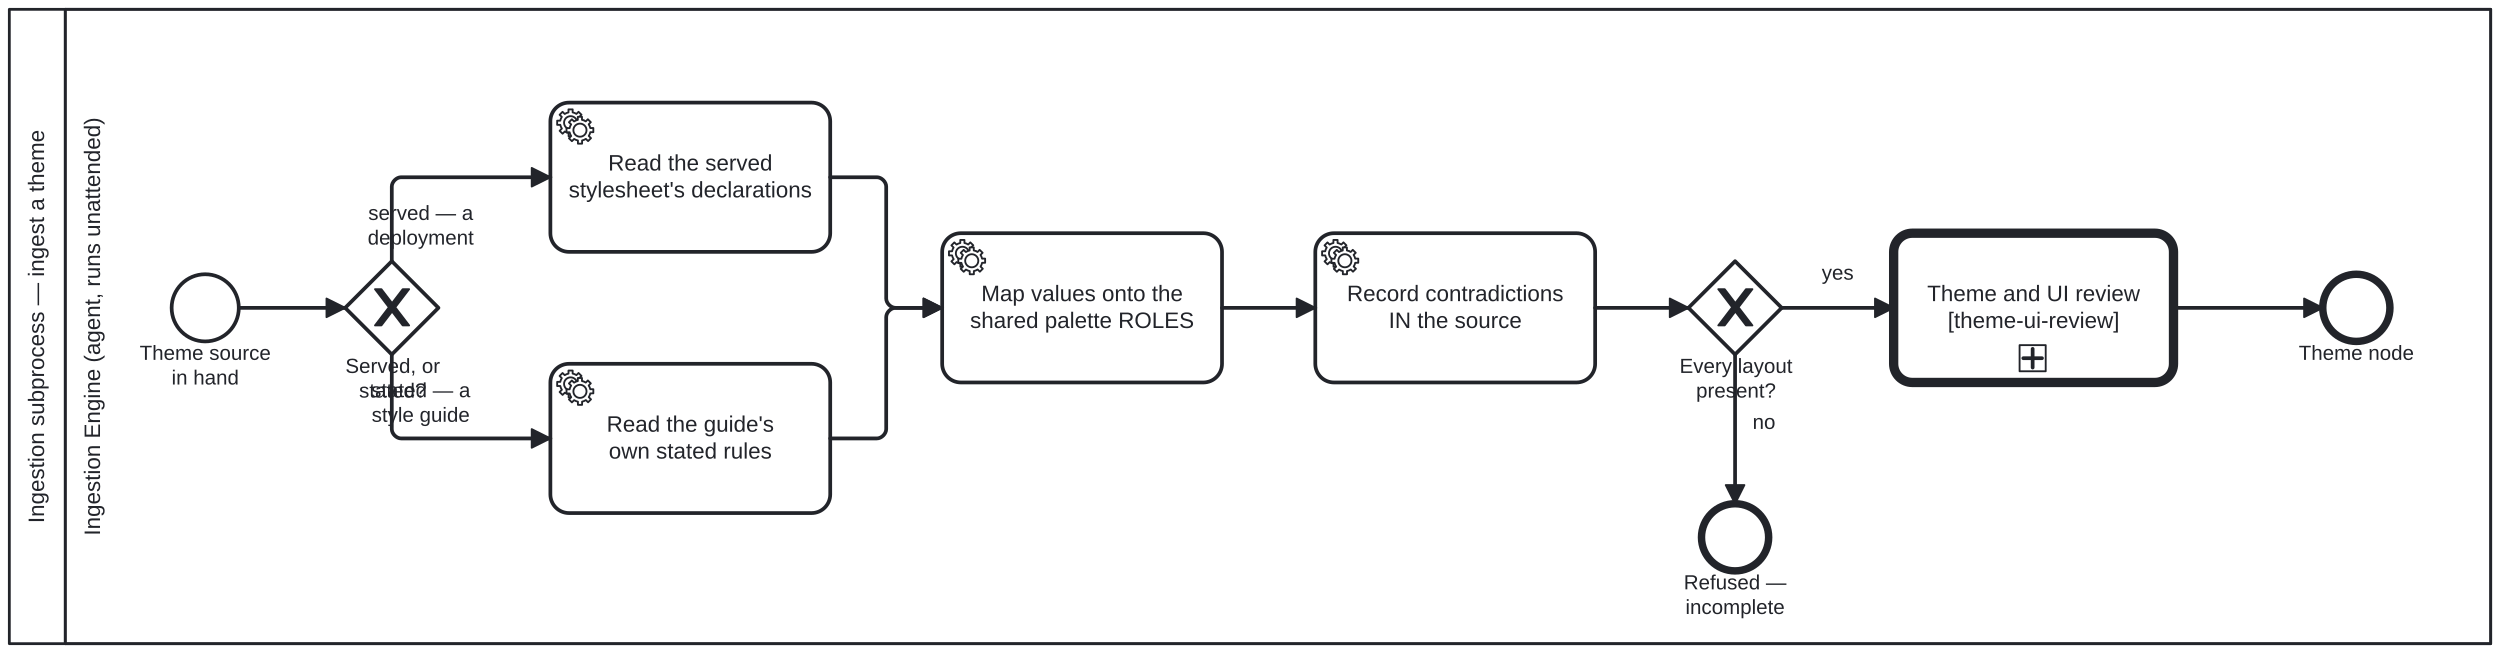
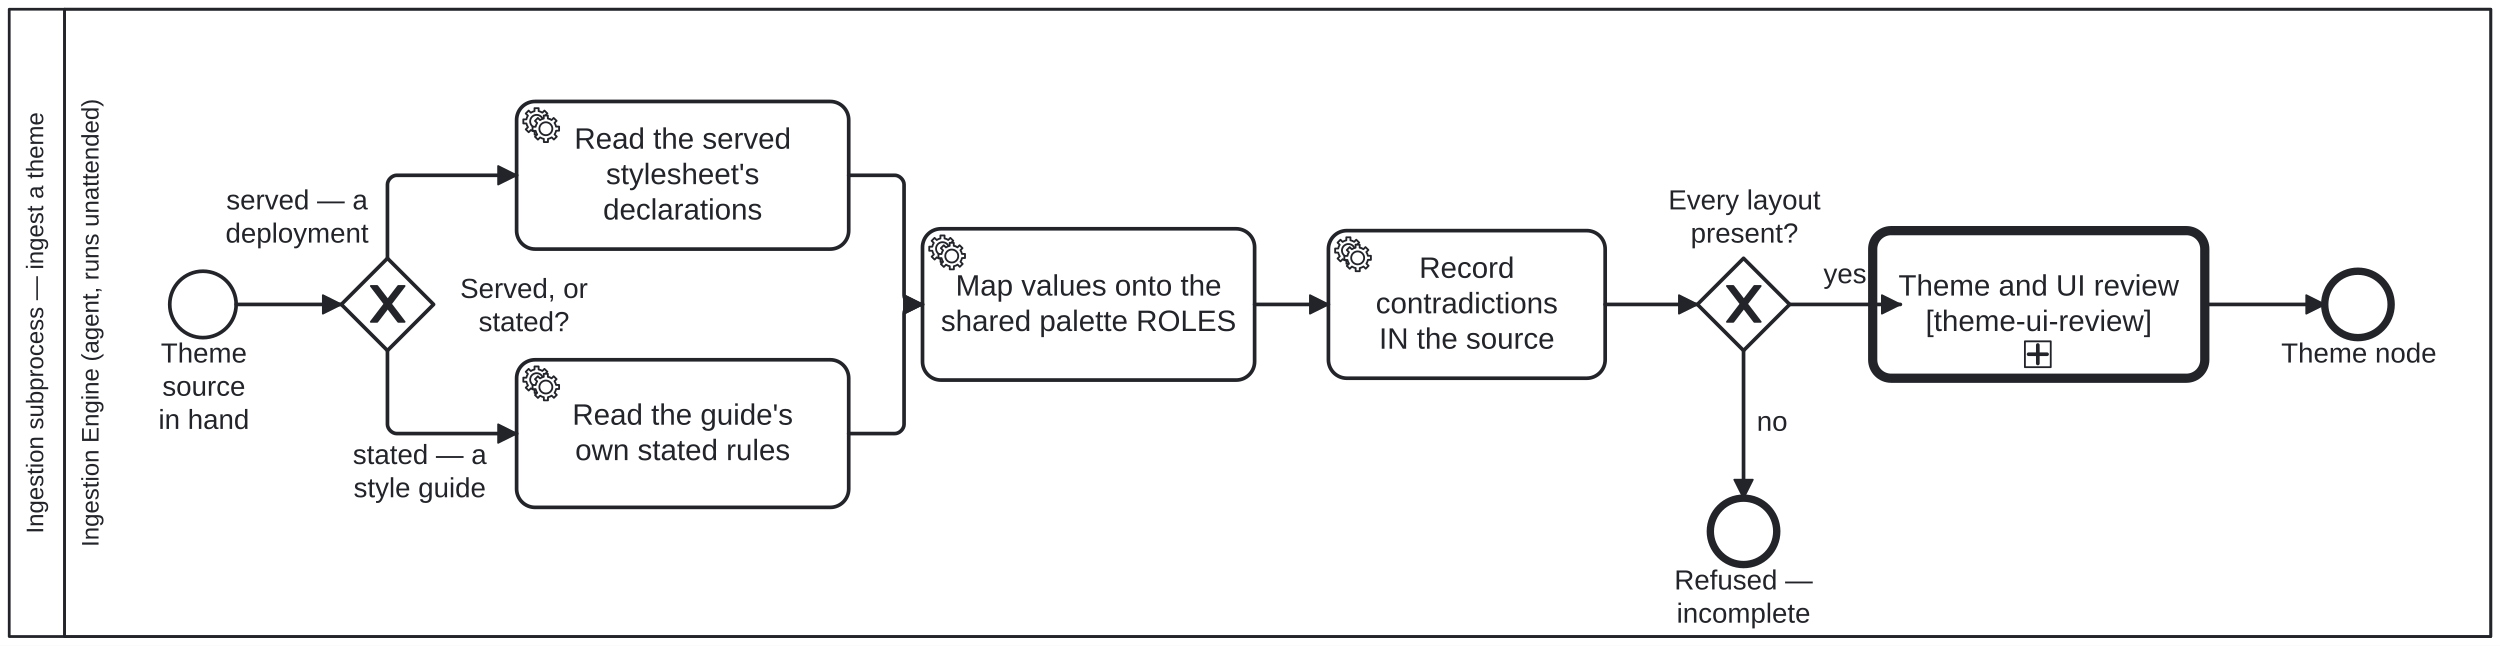
- <svg xmlns="http://www.w3.org/2000/svg" width="100%" style="max-width:100%;height:auto" viewBox="155 75 1340 350" version="1.1">
-   <rect x="155" y="75" width="1340" height="350" fill="#ffffff" />
+ <svg xmlns="http://www.w3.org/2000/svg" width="100%" style="max-width:100%;height:auto" viewBox="155 75 1355 350" version="1.1">
+   <rect x="155" y="75" width="1355" height="350" fill="#ffffff" />
  <g class="djs-group">
    <g class="djs-element djs-shape" data-element-id="Participant_IngestTheme" style="display: block;" transform="matrix(1 0 0 1 160 80)">
      <g class="djs-visual">
-         <rect x="0" y="0" width="1330" height="340" rx="0" ry="0" style="stroke-linecap: round; stroke-linejoin: round; stroke: rgb(34, 36, 42); stroke-width: 1.5px; fill: white; fill-opacity: 0.95;" />
+         <rect x="0" y="0" width="1345" height="340" rx="0" ry="0" style="stroke-linecap: round; stroke-linejoin: round; stroke: rgb(34, 36, 42); stroke-width: 1.5px; fill: white; fill-opacity: 0.95;" />
        <path style="fill: none; stroke-linecap: round; stroke-linejoin: round; stroke: rgb(34, 36, 42); stroke-width: 1.5px;" d="M30,0L30,340" />
-         <text lineHeight="1.2" class="djs-label" style="font-family: Arial, sans-serif; font-size: 12px; font-weight: normal; fill: rgb(34, 36, 42);" transform="matrix(-1.83697e-16 -1 1 -1.83697e-16 0 340)">
-           <tspan x="64.607" y="18.6">Ingestion subprocess — ingest a theme</tspan>
+         <text lineHeight="1.05" class="djs-label" transform="matrix(-1.83697e-16 -1 1 -1.83697e-16 0 340)" style="font-family: Arial, sans-serif; font-size: 13px; font-weight: normal; fill: rgb(34, 36, 42);">
+           <tspan x="55.825" y="18.413">Ingestion subprocess — ingest a theme</tspan>
        </text>
      </g>
-       <rect class="djs-hit djs-hit-all" x="0" y="0" width="1330" height="340" style="fill: none; stroke-opacity: 0; stroke: white; stroke-width: 15px;" />
+       <rect class="djs-hit djs-hit-all" x="0" y="0" width="1345" height="340" style="fill: none; stroke-opacity: 0; stroke: white; stroke-width: 15px;" />
    </g>
    <g class="djs-children">
      <g class="djs-group">
        <g class="djs-element djs-shape" data-element-id="Lane_0" style="display: block;" transform="matrix(1 0 0 1 190 80)">
          <g class="djs-visual">
-             <rect x="0" y="0" width="1300" height="340" rx="0" ry="0" style="stroke-linecap: round; stroke-linejoin: round; stroke: rgb(34, 36, 42); stroke-width: 1.5px; fill: white; fill-opacity: 0.25;" />
-             <text lineHeight="1.2" class="djs-label" style="font-family: Arial, sans-serif; font-size: 12px; font-weight: normal; fill: rgb(34, 36, 42);" transform="matrix(-1.83697e-16 -1 1 -1.83697e-16 0 340)">
-               <tspan x="57.919" y="18.6">Ingestion Engine (agent, runs unattended)</tspan>
-             </text>
-           </g>
-           <rect class="djs-hit djs-hit-all" x="0" y="0" width="1300" height="340" style="fill: none; stroke-opacity: 0; stroke: white; stroke-width: 15px;" />
+             <rect x="0" y="0" width="1315" height="340" rx="0" ry="0" style="stroke-linecap: round; stroke-linejoin: round; stroke: rgb(34, 36, 42); stroke-width: 1.5px; fill: white; fill-opacity: 0.25;" />
+             <text lineHeight="1.05" class="djs-label" transform="matrix(-1.83697e-16 -1 1 -1.83697e-16 0 340)" style="font-family: Arial, sans-serif; font-size: 13px; font-weight: normal; fill: rgb(34, 36, 42);">
+               <tspan x="48.579" y="18.413">Ingestion Engine (agent, runs unattended)</tspan>
+             </text>
+           </g>
+           <rect class="djs-hit djs-hit-all" x="0" y="0" width="1315" height="340" style="fill: none; stroke-opacity: 0; stroke: white; stroke-width: 15px;" />
        </g>
      </g>
      <g class="djs-group">
        <g class="djs-element djs-shape" data-element-id="StartEvent_Source" style="display: block;" transform="matrix(1 0 0 1 247 222)">
          <g class="djs-visual">
            <circle cx="18" cy="18" r="18" style="stroke-linecap: round; stroke-linejoin: round; stroke: rgb(34, 36, 42); stroke-width: 2px; fill: white; fill-opacity: 0.95;" />
          </g>
          <rect class="djs-hit djs-hit-all" x="0" y="0" width="36" height="36" style="fill: none; stroke-opacity: 0; stroke: white; stroke-width: 15px;" />
        </g>
      </g>
      <g class="djs-group">
-         <g class="djs-element djs-shape" data-element-id="StartEvent_Source_label" style="display: block;" transform="matrix(1 0 0 1 224 258)">
-           <g class="djs-visual">
-             <text lineHeight="1.2" class="djs-label" style="font-family: Arial, sans-serif; font-size: 11px; font-weight: normal; fill: rgb(34, 36, 42);">
-               <tspan x="5.846" y="9.9">Theme source </tspan>
-               <tspan x="22.956" y="23.1">in hand</tspan>
-             </text>
-           </g>
-           <rect class="djs-hit djs-hit-all" x="0" y="0" width="82" height="27" style="fill: none; stroke-opacity: 0; stroke: white; stroke-width: 15px;" />
+         <g class="djs-element djs-shape" data-element-id="StartEvent_Source_label" style="display: block;" transform="matrix(1 0 0 1 235 258)">
+           <g class="djs-visual">
+             <text lineHeight="1.2" class="djs-label" style="font-family: Arial, sans-serif; font-size: 15px; font-weight: normal; fill: rgb(34, 36, 42);">
+               <tspan x="7.158" y="13.5">Theme </tspan>
+               <tspan x="7.989" y="31.5">source </tspan>
+               <tspan x="5.894" y="49.5">in hand</tspan>
+             </text>
+           </g>
+           <rect class="djs-hit djs-hit-all" x="0" y="0" width="61" height="54" style="fill: none; stroke-opacity: 0; stroke: white; stroke-width: 15px;" />
        </g>
      </g>
      <g class="djs-group">
        <g class="djs-element djs-shape" data-element-id="Gateway_Kind" style="display: block;" transform="matrix(1 0 0 1 340 215)">
          <g class="djs-visual">
            <polygon points="25,0 50,25 25,50 0,25" style="stroke-linecap: round; stroke-linejoin: round; stroke: rgb(34, 36, 42); stroke-width: 2px; fill: white; fill-opacity: 0.95;" />
            <path d="m 16,15 7.429,9.714 -7.429,9.714 3.429,0 5.714,-7.464 5.714,7.464 3.429,0 -7.429,-9.714 7.429,-9.714 -3.429,0 -5.714,7.464 -5.714,-7.464 -3.429,0 z" style="fill: rgb(34, 36, 42); stroke-linecap: round; stroke-linejoin: round; stroke: rgb(34, 36, 42); stroke-width: 1px;" />
          </g>
          <rect class="djs-hit djs-hit-all" x="0" y="0" width="50" height="50" style="fill: none; stroke-opacity: 0; stroke: white; stroke-width: 15px;" />
        </g>
      </g>
      <g class="djs-group">
-         <g class="djs-element djs-shape" data-element-id="Gateway_Kind_label" style="display: block;" transform="matrix(1 0 0 1 340 265)">
-           <g class="djs-visual">
-             <text lineHeight="1.2" class="djs-label" style="font-family: Arial, sans-serif; font-size: 11px; font-weight: normal; fill: rgb(34, 36, 42);">
-               <tspan x="0.127" y="9.9">Served, or</tspan>
-               <tspan x="7.458" y="23.1">stated?</tspan>
-             </text>
-           </g>
-           <rect class="djs-hit djs-hit-all" x="0" y="0" width="51" height="27" style="fill: none; stroke-opacity: 0; stroke: white; stroke-width: 15px;" />
-         </g>
-       </g>
-       <g class="djs-group">
-         <g class="djs-element djs-shape" data-element-id="Task_ReadStylesheet" style="display: block;" transform="matrix(1 0 0 1 450 130)">
-           <g class="djs-visual">
-             <rect x="0" y="0" width="150" height="80" rx="10" ry="10" style="stroke-linecap: round; stroke-linejoin: round; stroke: rgb(34, 36, 42); stroke-width: 2px; fill: white; fill-opacity: 0.95;" />
-             <text lineHeight="1.2" class="djs-label" style="font-family: Arial, sans-serif; font-size: 12px; font-weight: normal; fill: rgb(34, 36, 42);">
-               <tspan x="30.973" y="36.4">Read the served</tspan>
-               <tspan x="9.82" y="50.8">stylesheet's declarations</tspan>
+         <g class="djs-element djs-shape" data-element-id="Gateway_Kind_label" style="display: block;" transform="matrix(1 0 0 1 404 223)">
+           <g class="djs-visual">
+             <text lineHeight="1.2" class="djs-label" style="font-family: Arial, sans-serif; font-size: 15px; font-weight: normal; fill: rgb(34, 36, 42);">
+               <tspan x="0.4" y="13.5">Served, or</tspan>
+               <tspan x="10.398" y="31.5">stated?</tspan>
+             </text>
+           </g>
+           <rect class="djs-hit djs-hit-all" x="0" y="0" width="70" height="36" style="fill: none; stroke-opacity: 0; stroke: white; stroke-width: 15px;" />
+         </g>
+       </g>
+       <g class="djs-group">
+         <g class="djs-element djs-shape" data-element-id="Task_ReadStylesheet" style="display: block;" transform="matrix(1 0 0 1 435 130)">
+           <g class="djs-visual">
+             <rect x="0" y="0" width="180" height="80" rx="10" ry="10" style="stroke-linecap: round; stroke-linejoin: round; stroke: rgb(34, 36, 42); stroke-width: 2px; fill: white; fill-opacity: 0.95;" />
+             <text lineHeight="1.2" class="djs-label" style="font-family: Arial, sans-serif; font-size: 16px; font-weight: normal; fill: rgb(34, 36, 42);">
+               <tspan x="31.297" y="25.6">Read the served</tspan>
+               <tspan x="48.453" y="44.8">stylesheet's </tspan>
+               <tspan x="46.863" y="64">declarations</tspan>
            </text>
            <circle cx="5" cy="5" r="5" transform="translate(6, 6)" style="stroke-linecap: round; stroke-linejoin: round; stroke: none; stroke-width: 2px; fill: white;" />
            <path d="m 12,18 v -1.713 c 0.352,-0.07 0.704,-0.178 1.048,-0.321 0.344,-0.145 0.666,-0.321 0.966,-0.521 l 1.194,1.18 1.567,-1.577 -1.195,-1.18 c 0.403,-0.614 0.683,-1.299 0.825,-2.018 l 1.622,-0.01 v -2.22 l -1.637,0.01 c -0.073,-0.352 -0.178,-0.7 -0.324,-1.044 -0.145,-0.344 -0.321,-0.664 -0.523,-0.962 l 1.131,-1.136 -1.583,-1.563 -1.13,1.136 c -0.614,-0.401 -1.303,-0.681 -2.023,-0.822 l 0.009,-1.619 h -2.241 l 0.004,1.631 c -0.354,0.074 -0.705,0.18 -1.05,0.324 -0.344,0.144 -0.665,0.321 -0.964,0.52 l -1.17,-1.158 -1.567,1.579 1.168,1.157 c -0.403,0.613 -0.683,1.298 -0.825,2.017 l -1.659,0.003 v 2.222 l 1.672,-0.006 c 0.073,0.351 0.18,0.702 0.324,1.045 0.145,0.344 0.321,0.664 0.523,0.961 l -1.199,1.197 1.584,1.56 1.196,-1.193 c 0.614,0.403 1.303,0.682 2.023,0.823 l 7.19e-4,1.699 h 2.227 z m 0.221,-3.996 c -1.789,0.75 -3.858,-0.093 -4.61,-1.874 -0.752,-1.783 0.091,-3.846 1.88,-4.596 1.788,-0.749 3.857,0.093 4.609,1.874 0.752,1.782 -0.091,3.846 -1.88,4.596 z" style="fill: white; stroke-linecap: round; stroke-linejoin: round; stroke: rgb(34, 36, 42); stroke-width: 1px;" />
            <circle cx="5" cy="5" r="5" transform="translate(11, 10)" style="stroke-linecap: round; stroke-linejoin: round; stroke: none; stroke-width: 2px; fill: white;" />
            <path d="m 17,22 v -1.713 c 0.352,-0.07 0.704,-0.178 1.048,-0.321 0.344,-0.145 0.666,-0.321 0.966,-0.521 l 1.194,1.18 1.567,-1.577 -1.195,-1.18 c 0.403,-0.614 0.683,-1.299 0.825,-2.018 l 1.622,-0.01 v -2.22 l -1.637,0.01 c -0.073,-0.352 -0.178,-0.7 -0.324,-1.044 -0.145,-0.344 -0.321,-0.664 -0.523,-0.962 l 1.131,-1.136 -1.583,-1.563 -1.13,1.136 c -0.614,-0.401 -1.303,-0.681 -2.023,-0.822 l 0.009,-1.619 h -2.241 l 0.004,1.631 c -0.354,0.074 -0.705,0.18 -1.05,0.324 -0.344,0.144 -0.665,0.321 -0.964,0.52 l -1.17,-1.158 -1.567,1.579 1.168,1.157 c -0.403,0.613 -0.683,1.298 -0.825,2.017 l -1.659,0.003 v 2.222 l 1.672,-0.006 c 0.073,0.351 0.18,0.702 0.324,1.045 0.145,0.344 0.321,0.664 0.523,0.961 l -1.199,1.197 1.584,1.56 1.196,-1.193 c 0.614,0.403 1.303,0.682 2.023,0.823 l 7.19e-4,1.699 h 2.227 z m 0.221,-3.996 c -1.789,0.75 -3.858,-0.093 -4.61,-1.874 -0.752,-1.783 0.091,-3.846 1.88,-4.596 1.788,-0.749 3.857,0.093 4.609,1.874 0.752,1.782 -0.091,3.846 -1.88,4.596 z" style="fill: white; stroke-linecap: round; stroke-linejoin: round; stroke: rgb(34, 36, 42); stroke-width: 1px;" />
          </g>
-           <rect class="djs-hit djs-hit-all" x="0" y="0" width="150" height="80" style="fill: none; stroke-opacity: 0; stroke: white; stroke-width: 15px;" />
-         </g>
-       </g>
-       <g class="djs-group">
-         <g class="djs-element djs-shape" data-element-id="Task_ReadGuide" style="display: block;" transform="matrix(1 0 0 1 450 270)">
-           <g class="djs-visual">
-             <rect x="0" y="0" width="150" height="80" rx="10" ry="10" style="stroke-linecap: round; stroke-linejoin: round; stroke: rgb(34, 36, 42); stroke-width: 2px; fill: white; fill-opacity: 0.95;" />
-             <text lineHeight="1.2" class="djs-label" style="font-family: Arial, sans-serif; font-size: 12px; font-weight: normal; fill: rgb(34, 36, 42);">
-               <tspan x="30.155" y="36.4">Read the guide's</tspan>
-               <tspan x="31.31" y="50.8">own stated rules</tspan>
+           <rect class="djs-hit djs-hit-all" x="0" y="0" width="180" height="80" style="fill: none; stroke-opacity: 0; stroke: white; stroke-width: 15px;" />
+         </g>
+       </g>
+       <g class="djs-group">
+         <g class="djs-element djs-shape" data-element-id="Task_ReadGuide" style="display: block;" transform="matrix(1 0 0 1 435 270)">
+           <g class="djs-visual">
+             <rect x="0" y="0" width="180" height="80" rx="10" ry="10" style="stroke-linecap: round; stroke-linejoin: round; stroke: rgb(34, 36, 42); stroke-width: 2px; fill: white; fill-opacity: 0.95;" />
+             <text lineHeight="1.2" class="djs-label" style="font-family: Arial, sans-serif; font-size: 16px; font-weight: normal; fill: rgb(34, 36, 42);">
+               <tspan x="30.207" y="35.2">Read the guide's</tspan>
+               <tspan x="31.746" y="54.4">own stated rules</tspan>
            </text>
            <circle cx="5" cy="5" r="5" transform="translate(6, 6)" style="stroke-linecap: round; stroke-linejoin: round; stroke: none; stroke-width: 2px; fill: white;" />
            <path d="m 12,18 v -1.713 c 0.352,-0.07 0.704,-0.178 1.048,-0.321 0.344,-0.145 0.666,-0.321 0.966,-0.521 l 1.194,1.18 1.567,-1.577 -1.195,-1.18 c 0.403,-0.614 0.683,-1.299 0.825,-2.018 l 1.622,-0.01 v -2.22 l -1.637,0.01 c -0.073,-0.352 -0.178,-0.7 -0.324,-1.044 -0.145,-0.344 -0.321,-0.664 -0.523,-0.962 l 1.131,-1.136 -1.583,-1.563 -1.13,1.136 c -0.614,-0.401 -1.303,-0.681 -2.023,-0.822 l 0.009,-1.619 h -2.241 l 0.004,1.631 c -0.354,0.074 -0.705,0.18 -1.05,0.324 -0.344,0.144 -0.665,0.321 -0.964,0.52 l -1.17,-1.158 -1.567,1.579 1.168,1.157 c -0.403,0.613 -0.683,1.298 -0.825,2.017 l -1.659,0.003 v 2.222 l 1.672,-0.006 c 0.073,0.351 0.18,0.702 0.324,1.045 0.145,0.344 0.321,0.664 0.523,0.961 l -1.199,1.197 1.584,1.56 1.196,-1.193 c 0.614,0.403 1.303,0.682 2.023,0.823 l 7.19e-4,1.699 h 2.227 z m 0.221,-3.996 c -1.789,0.75 -3.858,-0.093 -4.61,-1.874 -0.752,-1.783 0.091,-3.846 1.88,-4.596 1.788,-0.749 3.857,0.093 4.609,1.874 0.752,1.782 -0.091,3.846 -1.88,4.596 z" style="fill: white; stroke-linecap: round; stroke-linejoin: round; stroke: rgb(34, 36, 42); stroke-width: 1px;" />
            <circle cx="5" cy="5" r="5" transform="translate(11, 10)" style="stroke-linecap: round; stroke-linejoin: round; stroke: none; stroke-width: 2px; fill: white;" />
            <path d="m 17,22 v -1.713 c 0.352,-0.07 0.704,-0.178 1.048,-0.321 0.344,-0.145 0.666,-0.321 0.966,-0.521 l 1.194,1.18 1.567,-1.577 -1.195,-1.18 c 0.403,-0.614 0.683,-1.299 0.825,-2.018 l 1.622,-0.01 v -2.22 l -1.637,0.01 c -0.073,-0.352 -0.178,-0.7 -0.324,-1.044 -0.145,-0.344 -0.321,-0.664 -0.523,-0.962 l 1.131,-1.136 -1.583,-1.563 -1.13,1.136 c -0.614,-0.401 -1.303,-0.681 -2.023,-0.822 l 0.009,-1.619 h -2.241 l 0.004,1.631 c -0.354,0.074 -0.705,0.18 -1.05,0.324 -0.344,0.144 -0.665,0.321 -0.964,0.52 l -1.17,-1.158 -1.567,1.579 1.168,1.157 c -0.403,0.613 -0.683,1.298 -0.825,2.017 l -1.659,0.003 v 2.222 l 1.672,-0.006 c 0.073,0.351 0.18,0.702 0.324,1.045 0.145,0.344 0.321,0.664 0.523,0.961 l -1.199,1.197 1.584,1.56 1.196,-1.193 c 0.614,0.403 1.303,0.682 2.023,0.823 l 7.19e-4,1.699 h 2.227 z m 0.221,-3.996 c -1.789,0.75 -3.858,-0.093 -4.61,-1.874 -0.752,-1.783 0.091,-3.846 1.88,-4.596 1.788,-0.749 3.857,0.093 4.609,1.874 0.752,1.782 -0.091,3.846 -1.88,4.596 z" style="fill: white; stroke-linecap: round; stroke-linejoin: round; stroke: rgb(34, 36, 42); stroke-width: 1px;" />
          </g>
-           <rect class="djs-hit djs-hit-all" x="0" y="0" width="150" height="80" style="fill: none; stroke-opacity: 0; stroke: white; stroke-width: 15px;" />
-         </g>
-       </g>
-       <g class="djs-group">
-         <g class="djs-element djs-shape" data-element-id="Task_MapRoles" style="display: block;" transform="matrix(1 0 0 1 660 200)">
-           <g class="djs-visual">
-             <rect x="0" y="0" width="150" height="80" rx="10" ry="10" style="stroke-linecap: round; stroke-linejoin: round; stroke: rgb(34, 36, 42); stroke-width: 2px; fill: white; fill-opacity: 0.95;" />
-             <text lineHeight="1.2" class="djs-label" style="font-family: Arial, sans-serif; font-size: 12px; font-weight: normal; fill: rgb(34, 36, 42);">
-               <tspan x="20.965" y="36.4">Map values onto the</tspan>
-               <tspan x="14.965" y="50.8">shared palette ROLES</tspan>
+           <rect class="djs-hit djs-hit-all" x="0" y="0" width="180" height="80" style="fill: none; stroke-opacity: 0; stroke: white; stroke-width: 15px;" />
+         </g>
+       </g>
+       <g class="djs-group">
+         <g class="djs-element djs-shape" data-element-id="Task_MapRoles" style="display: block;" transform="matrix(1 0 0 1 655 199)">
+           <g class="djs-visual">
+             <rect x="0" y="0" width="180" height="82" rx="10" ry="10" style="stroke-linecap: round; stroke-linejoin: round; stroke: rgb(34, 36, 42); stroke-width: 2px; fill: white; fill-opacity: 0.95;" />
+             <text lineHeight="1.2" class="djs-label" style="font-family: Arial, sans-serif; font-size: 16px; font-weight: normal; fill: rgb(34, 36, 42);">
+               <tspan x="17.953" y="36.2">Map values onto the</tspan>
+               <tspan x="9.953" y="55.4">shared palette ROLES</tspan>
            </text>
            <circle cx="5" cy="5" r="5" transform="translate(6, 6)" style="stroke-linecap: round; stroke-linejoin: round; stroke: none; stroke-width: 2px; fill: white;" />
            <path d="m 12,18 v -1.713 c 0.352,-0.07 0.704,-0.178 1.048,-0.321 0.344,-0.145 0.666,-0.321 0.966,-0.521 l 1.194,1.18 1.567,-1.577 -1.195,-1.18 c 0.403,-0.614 0.683,-1.299 0.825,-2.018 l 1.622,-0.01 v -2.22 l -1.637,0.01 c -0.073,-0.352 -0.178,-0.7 -0.324,-1.044 -0.145,-0.344 -0.321,-0.664 -0.523,-0.962 l 1.131,-1.136 -1.583,-1.563 -1.13,1.136 c -0.614,-0.401 -1.303,-0.681 -2.023,-0.822 l 0.009,-1.619 h -2.241 l 0.004,1.631 c -0.354,0.074 -0.705,0.18 -1.05,0.324 -0.344,0.144 -0.665,0.321 -0.964,0.52 l -1.17,-1.158 -1.567,1.579 1.168,1.157 c -0.403,0.613 -0.683,1.298 -0.825,2.017 l -1.659,0.003 v 2.222 l 1.672,-0.006 c 0.073,0.351 0.18,0.702 0.324,1.045 0.145,0.344 0.321,0.664 0.523,0.961 l -1.199,1.197 1.584,1.56 1.196,-1.193 c 0.614,0.403 1.303,0.682 2.023,0.823 l 7.19e-4,1.699 h 2.227 z m 0.221,-3.996 c -1.789,0.75 -3.858,-0.093 -4.61,-1.874 -0.752,-1.783 0.091,-3.846 1.88,-4.596 1.788,-0.749 3.857,0.093 4.609,1.874 0.752,1.782 -0.091,3.846 -1.88,4.596 z" style="fill: white; stroke-linecap: round; stroke-linejoin: round; stroke: rgb(34, 36, 42); stroke-width: 1px;" />
            <circle cx="5" cy="5" r="5" transform="translate(11, 10)" style="stroke-linecap: round; stroke-linejoin: round; stroke: none; stroke-width: 2px; fill: white;" />
            <path d="m 17,22 v -1.713 c 0.352,-0.07 0.704,-0.178 1.048,-0.321 0.344,-0.145 0.666,-0.321 0.966,-0.521 l 1.194,1.18 1.567,-1.577 -1.195,-1.18 c 0.403,-0.614 0.683,-1.299 0.825,-2.018 l 1.622,-0.01 v -2.22 l -1.637,0.01 c -0.073,-0.352 -0.178,-0.7 -0.324,-1.044 -0.145,-0.344 -0.321,-0.664 -0.523,-0.962 l 1.131,-1.136 -1.583,-1.563 -1.13,1.136 c -0.614,-0.401 -1.303,-0.681 -2.023,-0.822 l 0.009,-1.619 h -2.241 l 0.004,1.631 c -0.354,0.074 -0.705,0.18 -1.05,0.324 -0.344,0.144 -0.665,0.321 -0.964,0.52 l -1.17,-1.158 -1.567,1.579 1.168,1.157 c -0.403,0.613 -0.683,1.298 -0.825,2.017 l -1.659,0.003 v 2.222 l 1.672,-0.006 c 0.073,0.351 0.18,0.702 0.324,1.045 0.145,0.344 0.321,0.664 0.523,0.961 l -1.199,1.197 1.584,1.56 1.196,-1.193 c 0.614,0.403 1.303,0.682 2.023,0.823 l 7.19e-4,1.699 h 2.227 z m 0.221,-3.996 c -1.789,0.75 -3.858,-0.093 -4.61,-1.874 -0.752,-1.783 0.091,-3.846 1.88,-4.596 1.788,-0.749 3.857,0.093 4.609,1.874 0.752,1.782 -0.091,3.846 -1.88,4.596 z" style="fill: white; stroke-linecap: round; stroke-linejoin: round; stroke: rgb(34, 36, 42); stroke-width: 1px;" />
          </g>
-           <rect class="djs-hit djs-hit-all" x="0" y="0" width="150" height="80" style="fill: none; stroke-opacity: 0; stroke: white; stroke-width: 15px;" />
-         </g>
-       </g>
-       <g class="djs-group">
-         <g class="djs-element djs-shape" data-element-id="Task_Contradictions" style="display: block;" transform="matrix(1 0 0 1 860 200)">
+           <rect class="djs-hit djs-hit-all" x="0" y="0" width="180" height="82" style="fill: none; stroke-opacity: 0; stroke: white; stroke-width: 15px;" />
+         </g>
+       </g>
+       <g class="djs-group">
+         <g class="djs-element djs-shape" data-element-id="Task_Contradictions" style="display: block;" transform="matrix(1 0 0 1 875 200)">
          <g class="djs-visual">
            <rect x="0" y="0" width="150" height="80" rx="10" ry="10" style="stroke-linecap: round; stroke-linejoin: round; stroke: rgb(34, 36, 42); stroke-width: 2px; fill: white; fill-opacity: 0.95;" />
-             <text lineHeight="1.2" class="djs-label" style="font-family: Arial, sans-serif; font-size: 12px; font-weight: normal; fill: rgb(34, 36, 42);">
-               <tspan x="16.972" y="36.4">Record contradictions</tspan>
-               <tspan x="39.316" y="50.8">IN the source</tspan>
+             <text lineHeight="1.2" class="djs-label" style="font-family: Arial, sans-serif; font-size: 16px; font-weight: normal; fill: rgb(34, 36, 42);">
+               <tspan x="49.211" y="25.6">Record </tspan>
+               <tspan x="25.641" y="44.8">contradictions</tspan>
+               <tspan x="27.422" y="64">IN the source</tspan>
            </text>
            <circle cx="5" cy="5" r="5" transform="translate(6, 6)" style="stroke-linecap: round; stroke-linejoin: round; stroke: none; stroke-width: 2px; fill: white;" />
            <path d="m 12,18 v -1.713 c 0.352,-0.07 0.704,-0.178 1.048,-0.321 0.344,-0.145 0.666,-0.321 0.966,-0.521 l 1.194,1.18 1.567,-1.577 -1.195,-1.18 c 0.403,-0.614 0.683,-1.299 0.825,-2.018 l 1.622,-0.01 v -2.22 l -1.637,0.01 c -0.073,-0.352 -0.178,-0.7 -0.324,-1.044 -0.145,-0.344 -0.321,-0.664 -0.523,-0.962 l 1.131,-1.136 -1.583,-1.563 -1.13,1.136 c -0.614,-0.401 -1.303,-0.681 -2.023,-0.822 l 0.009,-1.619 h -2.241 l 0.004,1.631 c -0.354,0.074 -0.705,0.18 -1.05,0.324 -0.344,0.144 -0.665,0.321 -0.964,0.52 l -1.17,-1.158 -1.567,1.579 1.168,1.157 c -0.403,0.613 -0.683,1.298 -0.825,2.017 l -1.659,0.003 v 2.222 l 1.672,-0.006 c 0.073,0.351 0.18,0.702 0.324,1.045 0.145,0.344 0.321,0.664 0.523,0.961 l -1.199,1.197 1.584,1.56 1.196,-1.193 c 0.614,0.403 1.303,0.682 2.023,0.823 l 7.19e-4,1.699 h 2.227 z m 0.221,-3.996 c -1.789,0.75 -3.858,-0.093 -4.61,-1.874 -0.752,-1.783 0.091,-3.846 1.88,-4.596 1.788,-0.749 3.857,0.093 4.609,1.874 0.752,1.782 -0.091,3.846 -1.88,4.596 z" style="fill: white; stroke-linecap: round; stroke-linejoin: round; stroke: rgb(34, 36, 42); stroke-width: 1px;" />
            <circle cx="5" cy="5" r="5" transform="translate(11, 10)" style="stroke-linecap: round; stroke-linejoin: round; stroke: none; stroke-width: 2px; fill: white;" />
            <path d="m 17,22 v -1.713 c 0.352,-0.07 0.704,-0.178 1.048,-0.321 0.344,-0.145 0.666,-0.321 0.966,-0.521 l 1.194,1.18 1.567,-1.577 -1.195,-1.18 c 0.403,-0.614 0.683,-1.299 0.825,-2.018 l 1.622,-0.01 v -2.22 l -1.637,0.01 c -0.073,-0.352 -0.178,-0.7 -0.324,-1.044 -0.145,-0.344 -0.321,-0.664 -0.523,-0.962 l 1.131,-1.136 -1.583,-1.563 -1.13,1.136 c -0.614,-0.401 -1.303,-0.681 -2.023,-0.822 l 0.009,-1.619 h -2.241 l 0.004,1.631 c -0.354,0.074 -0.705,0.18 -1.05,0.324 -0.344,0.144 -0.665,0.321 -0.964,0.52 l -1.17,-1.158 -1.567,1.579 1.168,1.157 c -0.403,0.613 -0.683,1.298 -0.825,2.017 l -1.659,0.003 v 2.222 l 1.672,-0.006 c 0.073,0.351 0.18,0.702 0.324,1.045 0.145,0.344 0.321,0.664 0.523,0.961 l -1.199,1.197 1.584,1.56 1.196,-1.193 c 0.614,0.403 1.303,0.682 2.023,0.823 l 7.19e-4,1.699 h 2.227 z m 0.221,-3.996 c -1.789,0.75 -3.858,-0.093 -4.61,-1.874 -0.752,-1.783 0.091,-3.846 1.88,-4.596 1.788,-0.749 3.857,0.093 4.609,1.874 0.752,1.782 -0.091,3.846 -1.88,4.596 z" style="fill: white; stroke-linecap: round; stroke-linejoin: round; stroke: rgb(34, 36, 42); stroke-width: 1px;" />
          </g>
          <rect class="djs-hit djs-hit-all" x="0" y="0" width="150" height="80" style="fill: none; stroke-opacity: 0; stroke: white; stroke-width: 15px;" />
        </g>
      </g>
      <g class="djs-group">
-         <g class="djs-element djs-shape" data-element-id="Gateway_Layouts" style="display: block;" transform="matrix(1 0 0 1 1060 215)">
+         <g class="djs-element djs-shape" data-element-id="Gateway_Layouts" style="display: block;" transform="matrix(1 0 0 1 1075 215)">
          <g class="djs-visual">
            <polygon points="25,0 50,25 25,50 0,25" style="stroke-linecap: round; stroke-linejoin: round; stroke: rgb(34, 36, 42); stroke-width: 2px; fill: white; fill-opacity: 0.95;" />
            <path d="m 16,15 7.429,9.714 -7.429,9.714 3.429,0 5.714,-7.464 5.714,7.464 3.429,0 -7.429,-9.714 7.429,-9.714 -3.429,0 -5.714,7.464 -5.714,-7.464 -3.429,0 z" style="fill: rgb(34, 36, 42); stroke-linecap: round; stroke-linejoin: round; stroke: rgb(34, 36, 42); stroke-width: 1px;" />
          </g>
          <rect class="djs-hit djs-hit-all" x="0" y="0" width="50" height="50" style="fill: none; stroke-opacity: 0; stroke: white; stroke-width: 15px;" />
        </g>
      </g>
      <g class="djs-group">
-         <g class="djs-element djs-shape" data-element-id="Gateway_Layouts_label" style="display: block;" transform="matrix(1 0 0 1 1055 265)">
-           <g class="djs-visual">
-             <text lineHeight="1.2" class="djs-label" style="font-family: Arial, sans-serif; font-size: 11px; font-weight: normal; fill: rgb(34, 36, 42);">
-               <tspan x="0.237" y="9.9">Every layout</tspan>
-               <tspan x="9.096" y="23.1">present?</tspan>
-             </text>
-           </g>
-           <rect class="djs-hit djs-hit-all" x="0" y="0" width="61" height="27" style="fill: none; stroke-opacity: 0; stroke: white; stroke-width: 15px;" />
-         </g>
-       </g>
-       <g class="djs-group">
-         <g class="djs-element djs-shape" data-element-id="EndEvent_Refused" style="display: block;" transform="matrix(1 0 0 1 1067 345)">
+         <g class="djs-element djs-shape" data-element-id="Gateway_Layouts_label" style="display: block;" transform="matrix(1 0 0 1 1059 175)">
+           <g class="djs-visual">
+             <text lineHeight="1.2" class="djs-label" style="font-family: Arial, sans-serif; font-size: 15px; font-weight: normal; fill: rgb(34, 36, 42);">
+               <tspan x="0.232" y="13.5">Every layout</tspan>
+               <tspan x="12.313" y="31.5">present?</tspan>
+             </text>
+           </g>
+           <rect class="djs-hit djs-hit-all" x="0" y="0" width="83" height="36" style="fill: none; stroke-opacity: 0; stroke: white; stroke-width: 15px;" />
+         </g>
+       </g>
+       <g class="djs-group">
+         <g class="djs-element djs-shape" data-element-id="EndEvent_Refused" style="display: block;" transform="matrix(1 0 0 1 1082 345)">
          <g class="djs-visual">
            <circle cx="18" cy="18" r="18" style="stroke-linecap: round; stroke-linejoin: round; stroke: rgb(34, 36, 42); stroke-width: 4px; fill: white; fill-opacity: 0.95;" />
          </g>
          <rect class="djs-hit djs-hit-all" x="0" y="0" width="36" height="36" style="fill: none; stroke-opacity: 0; stroke: white; stroke-width: 15px;" />
        </g>
      </g>
      <g class="djs-group">
-         <g class="djs-element djs-shape" data-element-id="EndEvent_Refused_label" style="display: block;" transform="matrix(1 0 0 1 1057 381)">
-           <g class="djs-visual">
-             <text lineHeight="1.2" class="djs-label" style="font-family: Arial, sans-serif; font-size: 11px; font-weight: normal; fill: rgb(34, 36, 42);">
-               <tspan x="0.487" y="9.9">Refused — </tspan>
-               <tspan x="1.402" y="23.1">incomplete</tspan>
-             </text>
-           </g>
-           <rect class="djs-hit djs-hit-all" x="0" y="0" width="56" height="27" style="fill: none; stroke-opacity: 0; stroke: white; stroke-width: 15px;" />
+         <g class="djs-element djs-shape" data-element-id="EndEvent_Refused_label" style="display: block;" transform="matrix(1 0 0 1 1062 381)">
+           <g class="djs-visual">
+             <text lineHeight="1.2" class="djs-label" style="font-family: Arial, sans-serif; font-size: 15px; font-weight: normal; fill: rgb(34, 36, 42);">
+               <tspan x="0.482" y="13.5">Refused — </tspan>
+               <tspan x="1.73" y="31.5">incomplete</tspan>
+             </text>
+           </g>
+           <rect class="djs-hit djs-hit-all" x="0" y="0" width="76" height="36" style="fill: none; stroke-opacity: 0; stroke: white; stroke-width: 15px;" />
        </g>
      </g>
      <g class="djs-group">
        <a class="fa-subprocess-link" href="https://litlfred.github.io/folio-assistant/cat-harness/process/Process_ThemeUIReview" target="_top">
          <g class="djs-element djs-shape" data-element-id="Task_Review" style="display: block;" transform="matrix(1 0 0 1 1170 200)">
            <g class="djs-visual">
-               <rect x="0" y="0" width="150" height="80" rx="10" ry="10" style="stroke-linecap: round; stroke-linejoin: round; stroke: rgb(34, 36, 42); stroke-width: 5px; fill: white; fill-opacity: 0.95;" />
-               <text lineHeight="1.2" class="djs-label" style="font-family: Arial, sans-serif; font-size: 12px; font-weight: normal; fill: rgb(34, 36, 42);">
-                 <tspan x="17.977" y="36.4">Theme and UI review</tspan>
-                 <tspan x="28.986" y="50.8">[theme-ui-review]</tspan>
+               <rect x="0" y="0" width="180" height="80" rx="10" ry="10" style="stroke-linecap: round; stroke-linejoin: round; stroke: rgb(34, 36, 42); stroke-width: 5px; fill: white; fill-opacity: 0.95;" />
+               <text lineHeight="1.2" class="djs-label" style="font-family: Arial, sans-serif; font-size: 16px; font-weight: normal; fill: rgb(34, 36, 42);">
+                 <tspan x="13.969" y="35.2">Theme and UI review</tspan>
+                 <tspan x="28.648" y="54.4">[theme-ui-review]</tspan>
              </text>
-               <rect x="0" y="0" width="14" height="14" rx="0" ry="0" style="stroke-linecap: round; stroke-linejoin: round; stroke: rgb(34, 36, 42); stroke-width: 1px; fill: white;" transform="matrix(1 0 0 1 67.5 60)" />
-               <path data-marker="sub-process" d="m67.5,60 m 7,2 l 0,10 m -5,-5 l 10,0" style="fill: white; stroke-linecap: round; stroke-linejoin: round; stroke: rgb(34, 36, 42); stroke-width: 2px;" />
+               <rect x="0" y="0" width="14" height="14" rx="0" ry="0" style="stroke-linecap: round; stroke-linejoin: round; stroke: rgb(34, 36, 42); stroke-width: 1px; fill: white;" transform="matrix(1 0 0 1 82.5 60)" />
+               <path data-marker="sub-process" d="m82.5,60 m 7,2 l 0,10 m -5,-5 l 10,0" style="fill: white; stroke-linecap: round; stroke-linejoin: round; stroke: rgb(34, 36, 42); stroke-width: 2px;" />
            </g>
-             <rect class="djs-hit djs-hit-all" x="0" y="0" width="150" height="80" style="fill: none; stroke-opacity: 0; stroke: white; stroke-width: 15px;" />
+             <rect class="djs-hit djs-hit-all" x="0" y="0" width="180" height="80" style="fill: none; stroke-opacity: 0; stroke: white; stroke-width: 15px;" />
          </g>
        </a>
      </g>
      <g class="djs-group">
-         <g class="djs-element djs-shape" data-element-id="EndEvent_Theme" style="display: block;" transform="matrix(1 0 0 1 1400 222)">
+         <g class="djs-element djs-shape" data-element-id="EndEvent_Theme" style="display: block;" transform="matrix(1 0 0 1 1415 222)">
          <g class="djs-visual">
            <circle cx="18" cy="18" r="18" style="stroke-linecap: round; stroke-linejoin: round; stroke: rgb(34, 36, 42); stroke-width: 4px; fill: white; fill-opacity: 0.95;" />
          </g>
          <rect class="djs-hit djs-hit-all" x="0" y="0" width="36" height="36" style="fill: none; stroke-opacity: 0; stroke: white; stroke-width: 15px;" />
        </g>
      </g>
      <g class="djs-group">
-         <g class="djs-element djs-shape" data-element-id="EndEvent_Theme_label" style="display: block;" transform="matrix(1 0 0 1 1387 258)">
-           <g class="djs-visual">
-             <text lineHeight="1.2" class="djs-label" style="font-family: Arial, sans-serif; font-size: 11px; font-weight: normal; fill: rgb(34, 36, 42);">
-               <tspan x="0.119" y="9.9">Theme node</tspan>
-             </text>
-           </g>
-           <rect class="djs-hit djs-hit-all" x="0" y="0" width="62" height="14" style="fill: none; stroke-opacity: 0; stroke: white; stroke-width: 15px;" />
+         <g class="djs-element djs-shape" data-element-id="EndEvent_Theme_label" style="display: block;" transform="matrix(1 0 0 1 1391 258)">
+           <g class="djs-visual">
+             <text lineHeight="1.2" class="djs-label" style="font-family: Arial, sans-serif; font-size: 15px; font-weight: normal; fill: rgb(34, 36, 42);">
+               <tspan x="0.389" y="13.5">Theme node</tspan>
+             </text>
+           </g>
+           <rect class="djs-hit djs-hit-all" x="0" y="0" width="85" height="18" style="fill: none; stroke-opacity: 0; stroke: white; stroke-width: 15px;" />
        </g>
      </g>
      <g class="djs-group">
        <g class="djs-element djs-connection" data-element-id="Flow_t1" style="display: block;">
          <g class="djs-visual">
            <defs>
              <marker id="folio-marker-1" viewBox="0 0 20 20" refX="11" refY="10" markerWidth="10" markerHeight="10" orient="auto">
                <path d="M 1 5 L 11 10 L 1 15 Z" style="stroke-linecap: round; stroke-linejoin: round; stroke: rgb(34, 36, 42); stroke-width: 1px; fill: rgb(34, 36, 42);" />
              </marker>
            </defs>
            <path data-corner-radius="5" style="fill: none; stroke-linecap: round; stroke-linejoin: round; stroke: rgb(34, 36, 42); stroke-width: 2px; marker-end: url('#folio-marker-1');" d="M283,240L340,240" />
          </g>
          <path d="M283,240L340,240" class="djs-hit djs-hit-stroke" style="fill: none; stroke-opacity: 0; stroke: white; stroke-width: 15px;" />
        </g>
      </g>
      <g class="djs-group">
        <g class="djs-element djs-connection" data-element-id="Flow_t2" style="display: block;">
          <g class="djs-visual">
            <defs>
              <marker id="folio-marker-2" viewBox="0 0 20 20" refX="11" refY="10" markerWidth="10" markerHeight="10" orient="auto">
                <path d="M 1 5 L 11 10 L 1 15 Z" style="stroke-linecap: round; stroke-linejoin: round; stroke: rgb(34, 36, 42); stroke-width: 1px; fill: rgb(34, 36, 42);" />
              </marker>
            </defs>
-             <path data-corner-radius="5" style="fill: none; stroke-linecap: round; stroke-linejoin: round; stroke: rgb(34, 36, 42); stroke-width: 2px; marker-end: url('#folio-marker-2');" d="M365,215L365,175C365,172.5,367.5,170,370,170L450,170" />
-           </g>
-           <path d="M365,215L365,170L450,170" class="djs-hit djs-hit-stroke" style="fill: none; stroke-opacity: 0; stroke: white; stroke-width: 15px;" />
-         </g>
-       </g>
-       <g class="djs-group">
-         <g class="djs-element djs-shape" data-element-id="Flow_t2_label" style="display: block;" transform="matrix(1 0 0 1 352 183)">
-           <g class="djs-visual">
-             <text lineHeight="1.2" class="djs-label" style="font-family: Arial, sans-serif; font-size: 11px; font-weight: normal; fill: rgb(34, 36, 42);">
-               <tspan x="0.377" y="9.9">served — a</tspan>
-               <tspan x="0.065" y="23.1">deployment</tspan>
-             </text>
-           </g>
-           <rect class="djs-hit djs-hit-all" x="0" y="0" width="57" height="27" style="fill: none; stroke-opacity: 0; stroke: white; stroke-width: 15px;" />
+             <path data-corner-radius="5" style="fill: none; stroke-linecap: round; stroke-linejoin: round; stroke: rgb(34, 36, 42); stroke-width: 2px; marker-end: url('#folio-marker-2');" d="M365,215L365,175C365,172.5,367.5,170,370,170L435,170" />
+           </g>
+           <path d="M365,215L365,170L435,170" class="djs-hit djs-hit-stroke" style="fill: none; stroke-opacity: 0; stroke: white; stroke-width: 15px;" />
+         </g>
+       </g>
+       <g class="djs-group">
+         <g class="djs-element djs-shape" data-element-id="Flow_t2_label" style="display: block;" transform="matrix(1 0 0 1 277 175)">
+           <g class="djs-visual">
+             <text lineHeight="1.2" class="djs-label" style="font-family: Arial, sans-serif; font-size: 15px; font-weight: normal; fill: rgb(34, 36, 42);">
+               <tspan x="0.65" y="13.5">served — a</tspan>
+               <tspan x="0.226" y="31.5">deployment</tspan>
+             </text>
+           </g>
+           <rect class="djs-hit djs-hit-all" x="0" y="0" width="78" height="36" style="fill: none; stroke-opacity: 0; stroke: white; stroke-width: 15px;" />
        </g>
      </g>
      <g class="djs-group">
        <g class="djs-element djs-connection" data-element-id="Flow_t3" style="display: block;">
          <g class="djs-visual">
            <defs>
              <marker id="folio-marker-3" viewBox="0 0 20 20" refX="11" refY="10" markerWidth="10" markerHeight="10" orient="auto">
                <path d="M 1 5 L 11 10 L 1 15 Z" style="stroke-linecap: round; stroke-linejoin: round; stroke: rgb(34, 36, 42); stroke-width: 1px; fill: rgb(34, 36, 42);" />
              </marker>
            </defs>
-             <path data-corner-radius="5" style="fill: none; stroke-linecap: round; stroke-linejoin: round; stroke: rgb(34, 36, 42); stroke-width: 2px; marker-end: url('#folio-marker-3');" d="M365,265L365,305C365,307.5,367.5,310,370,310L450,310" />
-           </g>
-           <path d="M365,265L365,310L450,310" class="djs-hit djs-hit-stroke" style="fill: none; stroke-opacity: 0; stroke: white; stroke-width: 15px;" />
-         </g>
-       </g>
-       <g class="djs-group">
-         <g class="djs-element djs-shape" data-element-id="Flow_t3_label" style="display: block;" transform="matrix(1 0 0 1 341 278)">
-           <g class="djs-visual">
-             <text lineHeight="1.2" class="djs-label" style="font-family: Arial, sans-serif; font-size: 11px; font-weight: normal; fill: rgb(34, 36, 42);">
-               <tspan x="12.902" y="9.9">stated — a </tspan>
-               <tspan x="13.206" y="23.1">style guide</tspan>
-             </text>
-           </g>
-           <rect class="djs-hit djs-hit-all" x="0" y="0" width="79" height="27" style="fill: none; stroke-opacity: 0; stroke: white; stroke-width: 15px;" />
+             <path data-corner-radius="5" style="fill: none; stroke-linecap: round; stroke-linejoin: round; stroke: rgb(34, 36, 42); stroke-width: 2px; marker-end: url('#folio-marker-3');" d="M365,265L365,305C365,307.5,367.5,310,370,310L435,310" />
+           </g>
+           <path d="M365,265L365,310L435,310" class="djs-hit djs-hit-stroke" style="fill: none; stroke-opacity: 0; stroke: white; stroke-width: 15px;" />
+         </g>
+       </g>
+       <g class="djs-group">
+         <g class="djs-element djs-shape" data-element-id="Flow_t3_label" style="display: block;" transform="matrix(1 0 0 1 346 313)">
+           <g class="djs-visual">
+             <text lineHeight="1.2" class="djs-label" style="font-family: Arial, sans-serif; font-size: 15px; font-weight: normal; fill: rgb(34, 36, 42);">
+               <tspan x="0.23" y="13.5">stated — a</tspan>
+               <tspan x="0.644" y="31.5">style guide</tspan>
+             </text>
+           </g>
+           <rect class="djs-hit djs-hit-all" x="0" y="0" width="73" height="36" style="fill: none; stroke-opacity: 0; stroke: white; stroke-width: 15px;" />
        </g>
      </g>
      <g class="djs-group">
        <g class="djs-element djs-connection" data-element-id="Flow_t4" style="display: block;">
          <g class="djs-visual">
            <defs>
              <marker id="folio-marker-4" viewBox="0 0 20 20" refX="11" refY="10" markerWidth="10" markerHeight="10" orient="auto">
                <path d="M 1 5 L 11 10 L 1 15 Z" style="stroke-linecap: round; stroke-linejoin: round; stroke: rgb(34, 36, 42); stroke-width: 1px; fill: rgb(34, 36, 42);" />
              </marker>
            </defs>
-             <path data-corner-radius="5" style="fill: none; stroke-linecap: round; stroke-linejoin: round; stroke: rgb(34, 36, 42); stroke-width: 2px; marker-end: url('#folio-marker-4');" d="M600,170L625,170C627.5,170,630,172.5,630,175L630,235C630,237.5,632.5,240,635,240L660,240" />
-           </g>
-           <path d="M600,170L630,170L630,240L660,240" class="djs-hit djs-hit-stroke" style="fill: none; stroke-opacity: 0; stroke: white; stroke-width: 15px;" />
+             <path data-corner-radius="5" style="fill: none; stroke-linecap: round; stroke-linejoin: round; stroke: rgb(34, 36, 42); stroke-width: 2px; marker-end: url('#folio-marker-4');" d="M615,170L640,170C642.5,170,645,172.5,645,175L645,235C645,237.5,647.5,240,650,240L655,240" />
+           </g>
+           <path d="M615,170L645,170L645,240L655,240" class="djs-hit djs-hit-stroke" style="fill: none; stroke-opacity: 0; stroke: white; stroke-width: 15px;" />
        </g>
      </g>
      <g class="djs-group">
        <g class="djs-element djs-connection" data-element-id="Flow_t5" style="display: block;">
          <g class="djs-visual">
            <defs>
              <marker id="folio-marker-5" viewBox="0 0 20 20" refX="11" refY="10" markerWidth="10" markerHeight="10" orient="auto">
                <path d="M 1 5 L 11 10 L 1 15 Z" style="stroke-linecap: round; stroke-linejoin: round; stroke: rgb(34, 36, 42); stroke-width: 1px; fill: rgb(34, 36, 42);" />
              </marker>
            </defs>
-             <path data-corner-radius="5" style="fill: none; stroke-linecap: round; stroke-linejoin: round; stroke: rgb(34, 36, 42); stroke-width: 2px; marker-end: url('#folio-marker-5');" d="M600,310L625,310C627.5,310,630,307.5,630,305L630,245C630,242.5,632.5,240,635,240L660,240" />
-           </g>
-           <path d="M600,310L630,310L630,240L660,240" class="djs-hit djs-hit-stroke" style="fill: none; stroke-opacity: 0; stroke: white; stroke-width: 15px;" />
+             <path data-corner-radius="5" style="fill: none; stroke-linecap: round; stroke-linejoin: round; stroke: rgb(34, 36, 42); stroke-width: 2px; marker-end: url('#folio-marker-5');" d="M615,310L640,310C642.5,310,645,307.5,645,305L645,245C645,242.5,647.5,240,650,240L655,240" />
+           </g>
+           <path d="M615,310L645,310L645,240L655,240" class="djs-hit djs-hit-stroke" style="fill: none; stroke-opacity: 0; stroke: white; stroke-width: 15px;" />
        </g>
      </g>
      <g class="djs-group">
        <g class="djs-element djs-connection" data-element-id="Flow_t6" style="display: block;">
          <g class="djs-visual">
            <defs>
              <marker id="folio-marker-6" viewBox="0 0 20 20" refX="11" refY="10" markerWidth="10" markerHeight="10" orient="auto">
                <path d="M 1 5 L 11 10 L 1 15 Z" style="stroke-linecap: round; stroke-linejoin: round; stroke: rgb(34, 36, 42); stroke-width: 1px; fill: rgb(34, 36, 42);" />
              </marker>
            </defs>
-             <path data-corner-radius="5" style="fill: none; stroke-linecap: round; stroke-linejoin: round; stroke: rgb(34, 36, 42); stroke-width: 2px; marker-end: url('#folio-marker-6');" d="M810,240L860,240" />
-           </g>
-           <path d="M810,240L860,240" class="djs-hit djs-hit-stroke" style="fill: none; stroke-opacity: 0; stroke: white; stroke-width: 15px;" />
+             <path data-corner-radius="5" style="fill: none; stroke-linecap: round; stroke-linejoin: round; stroke: rgb(34, 36, 42); stroke-width: 2px; marker-end: url('#folio-marker-6');" d="M835,240L875,240" />
+           </g>
+           <path d="M835,240L875,240" class="djs-hit djs-hit-stroke" style="fill: none; stroke-opacity: 0; stroke: white; stroke-width: 15px;" />
        </g>
      </g>
      <g class="djs-group">
        <g class="djs-element djs-connection" data-element-id="Flow_t7" style="display: block;">
          <g class="djs-visual">
            <defs>
              <marker id="folio-marker-7" viewBox="0 0 20 20" refX="11" refY="10" markerWidth="10" markerHeight="10" orient="auto">
                <path d="M 1 5 L 11 10 L 1 15 Z" style="stroke-linecap: round; stroke-linejoin: round; stroke: rgb(34, 36, 42); stroke-width: 1px; fill: rgb(34, 36, 42);" />
              </marker>
            </defs>
-             <path data-corner-radius="5" style="fill: none; stroke-linecap: round; stroke-linejoin: round; stroke: rgb(34, 36, 42); stroke-width: 2px; marker-end: url('#folio-marker-7');" d="M1010,240L1060,240" />
-           </g>
-           <path d="M1010,240L1060,240" class="djs-hit djs-hit-stroke" style="fill: none; stroke-opacity: 0; stroke: white; stroke-width: 15px;" />
+             <path data-corner-radius="5" style="fill: none; stroke-linecap: round; stroke-linejoin: round; stroke: rgb(34, 36, 42); stroke-width: 2px; marker-end: url('#folio-marker-7');" d="M1025,240L1075,240" />
+           </g>
+           <path d="M1025,240L1075,240" class="djs-hit djs-hit-stroke" style="fill: none; stroke-opacity: 0; stroke: white; stroke-width: 15px;" />
        </g>
      </g>
      <g class="djs-group">
        <g class="djs-element djs-connection" data-element-id="Flow_t8" style="display: block;">
          <g class="djs-visual">
            <defs>
              <marker id="folio-marker-8" viewBox="0 0 20 20" refX="11" refY="10" markerWidth="10" markerHeight="10" orient="auto">
                <path d="M 1 5 L 11 10 L 1 15 Z" style="stroke-linecap: round; stroke-linejoin: round; stroke: rgb(34, 36, 42); stroke-width: 1px; fill: rgb(34, 36, 42);" />
              </marker>
            </defs>
-             <path data-corner-radius="5" style="fill: none; stroke-linecap: round; stroke-linejoin: round; stroke: rgb(34, 36, 42); stroke-width: 2px; marker-end: url('#folio-marker-8');" d="M1110,240L1170,240" />
-           </g>
-           <path d="M1110,240L1170,240" class="djs-hit djs-hit-stroke" style="fill: none; stroke-opacity: 0; stroke: white; stroke-width: 15px;" />
-         </g>
-       </g>
-       <g class="djs-group">
-         <g class="djs-element djs-shape" data-element-id="Flow_t8_label" style="display: block;" transform="matrix(1 0 0 1 1131 215)">
-           <g class="djs-visual">
-             <text lineHeight="1.2" class="djs-label" style="font-family: Arial, sans-serif; font-size: 11px; font-weight: normal; fill: rgb(34, 36, 42);">
-               <tspan x="0.441" y="9.9">yes</tspan>
-             </text>
-           </g>
-           <rect class="djs-hit djs-hit-all" x="0" y="0" width="18" height="14" style="fill: none; stroke-opacity: 0; stroke: white; stroke-width: 15px;" />
+             <path data-corner-radius="5" style="fill: none; stroke-linecap: round; stroke-linejoin: round; stroke: rgb(34, 36, 42); stroke-width: 2px; marker-end: url('#folio-marker-8');" d="M1125,240L1185,240" />
+           </g>
+           <path d="M1125,240L1185,240" class="djs-hit djs-hit-stroke" style="fill: none; stroke-opacity: 0; stroke: white; stroke-width: 15px;" />
+         </g>
+       </g>
+       <g class="djs-group">
+         <g class="djs-element djs-shape" data-element-id="Flow_t8_label" style="display: block;" transform="matrix(1 0 0 1 1143 215)">
+           <g class="djs-visual">
+             <text lineHeight="1.2" class="djs-label" style="font-family: Arial, sans-serif; font-size: 15px; font-weight: normal; fill: rgb(34, 36, 42);">
+               <tspan x="0.329" y="13.5">yes</tspan>
+             </text>
+           </g>
+           <rect class="djs-hit djs-hit-all" x="0" y="0" width="24" height="18" style="fill: none; stroke-opacity: 0; stroke: white; stroke-width: 15px;" />
        </g>
      </g>
      <g class="djs-group">
        <g class="djs-element djs-connection" data-element-id="Flow_t9" style="display: block;">
          <g class="djs-visual">
            <defs>
              <marker id="folio-marker-9" viewBox="0 0 20 20" refX="11" refY="10" markerWidth="10" markerHeight="10" orient="auto">
                <path d="M 1 5 L 11 10 L 1 15 Z" style="stroke-linecap: round; stroke-linejoin: round; stroke: rgb(34, 36, 42); stroke-width: 1px; fill: rgb(34, 36, 42);" />
              </marker>
            </defs>
-             <path data-corner-radius="5" style="fill: none; stroke-linecap: round; stroke-linejoin: round; stroke: rgb(34, 36, 42); stroke-width: 2px; marker-end: url('#folio-marker-9');" d="M1085,265L1085,345" />
-           </g>
-           <path d="M1085,265L1085,345" class="djs-hit djs-hit-stroke" style="fill: none; stroke-opacity: 0; stroke: white; stroke-width: 15px;" />
-         </g>
-       </g>
-       <g class="djs-group">
-         <g class="djs-element djs-shape" data-element-id="Flow_t9_label" style="display: block;" transform="matrix(1 0 0 1 1094 295)">
-           <g class="djs-visual">
-             <text lineHeight="1.2" class="djs-label" style="font-family: Arial, sans-serif; font-size: 11px; font-weight: normal; fill: rgb(34, 36, 42);">
-               <tspan x="0.382" y="9.9">no</tspan>
-             </text>
-           </g>
-           <rect class="djs-hit djs-hit-all" x="0" y="0" width="13" height="14" style="fill: none; stroke-opacity: 0; stroke: white; stroke-width: 15px;" />
+             <path data-corner-radius="5" style="fill: none; stroke-linecap: round; stroke-linejoin: round; stroke: rgb(34, 36, 42); stroke-width: 2px; marker-end: url('#folio-marker-9');" d="M1100,265L1100,345" />
+           </g>
+           <path d="M1100,265L1100,345" class="djs-hit djs-hit-stroke" style="fill: none; stroke-opacity: 0; stroke: white; stroke-width: 15px;" />
+         </g>
+       </g>
+       <g class="djs-group">
+         <g class="djs-element djs-shape" data-element-id="Flow_t9_label" style="display: block;" transform="matrix(1 0 0 1 1107 295)">
+           <g class="djs-visual">
+             <text lineHeight="1.2" class="djs-label" style="font-family: Arial, sans-serif; font-size: 15px; font-weight: normal; fill: rgb(34, 36, 42);">
+               <tspan x="0.158" y="13.5">no</tspan>
+             </text>
+           </g>
+           <rect class="djs-hit djs-hit-all" x="0" y="0" width="17" height="18" style="fill: none; stroke-opacity: 0; stroke: white; stroke-width: 15px;" />
        </g>
      </g>
      <g class="djs-group">
        <g class="djs-element djs-connection" data-element-id="Flow_t10" style="display: block;">
          <g class="djs-visual">
            <defs>
              <marker id="folio-marker-10" viewBox="0 0 20 20" refX="11" refY="10" markerWidth="10" markerHeight="10" orient="auto">
                <path d="M 1 5 L 11 10 L 1 15 Z" style="stroke-linecap: round; stroke-linejoin: round; stroke: rgb(34, 36, 42); stroke-width: 1px; fill: rgb(34, 36, 42);" />
              </marker>
            </defs>
-             <path data-corner-radius="5" style="fill: none; stroke-linecap: round; stroke-linejoin: round; stroke: rgb(34, 36, 42); stroke-width: 2px; marker-end: url('#folio-marker-10');" d="M1320,240L1400,240" />
-           </g>
-           <path d="M1320,240L1400,240" class="djs-hit djs-hit-stroke" style="fill: none; stroke-opacity: 0; stroke: white; stroke-width: 15px;" />
+             <path data-corner-radius="5" style="fill: none; stroke-linecap: round; stroke-linejoin: round; stroke: rgb(34, 36, 42); stroke-width: 2px; marker-end: url('#folio-marker-10');" d="M1350,240L1415,240" />
+           </g>
+           <path d="M1350,240L1415,240" class="djs-hit djs-hit-stroke" style="fill: none; stroke-opacity: 0; stroke: white; stroke-width: 15px;" />
        </g>
      </g>
    </g>
  </g>
</svg>
